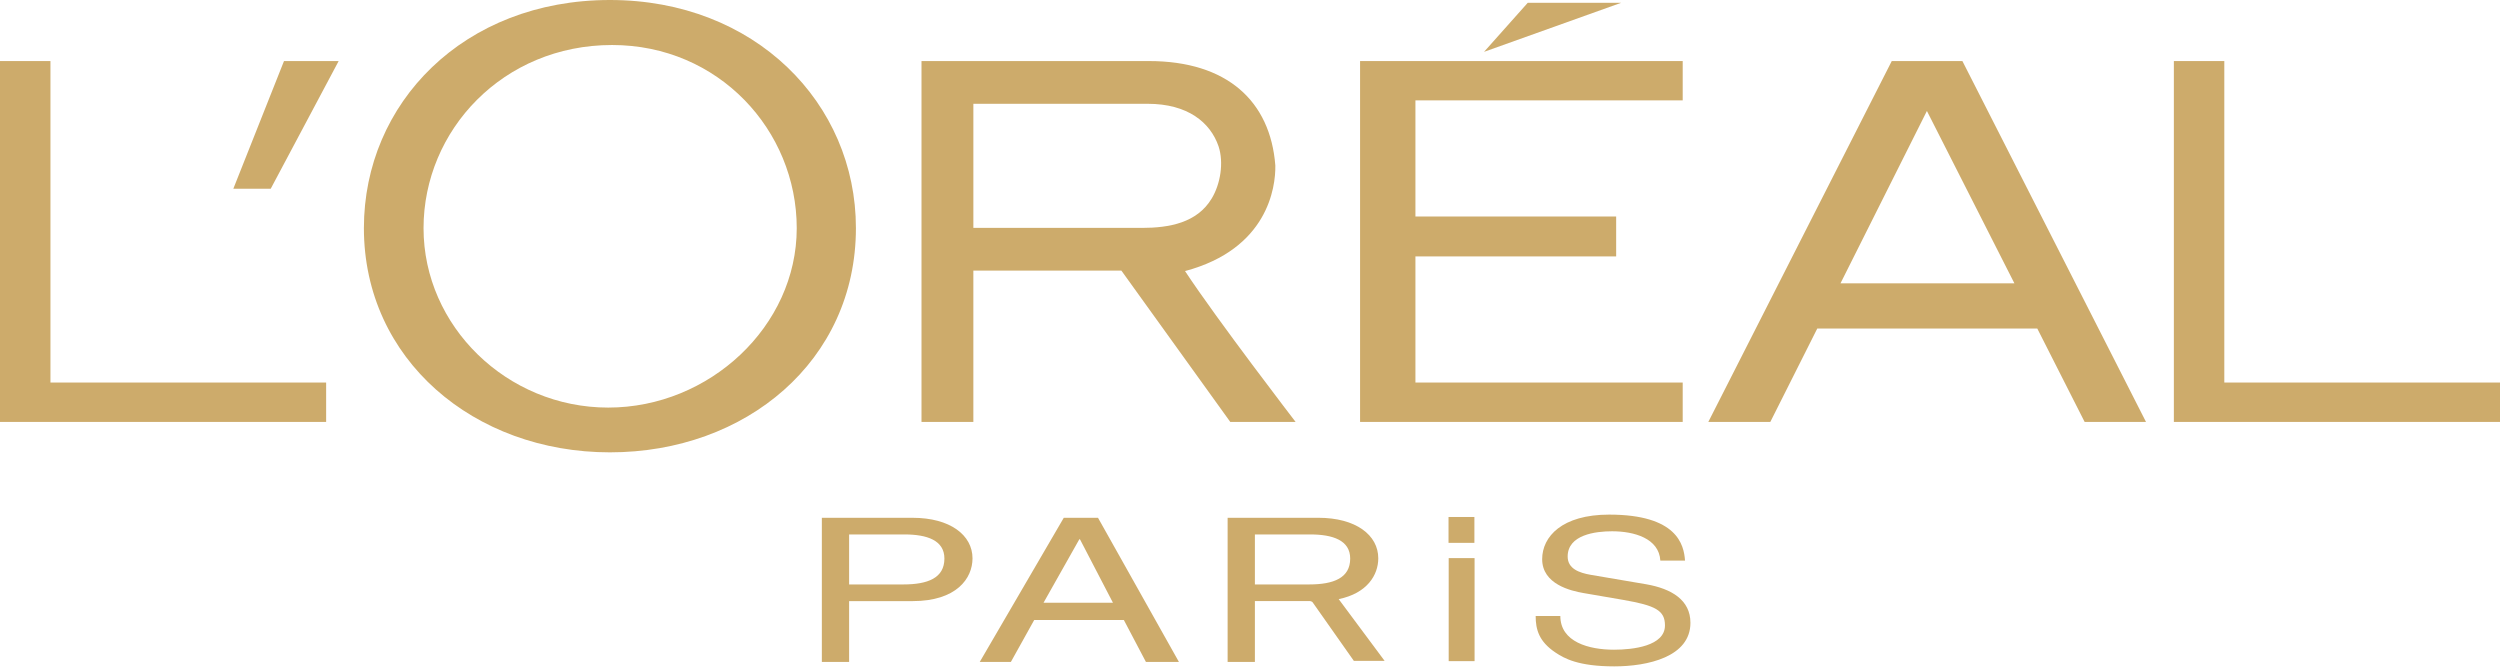
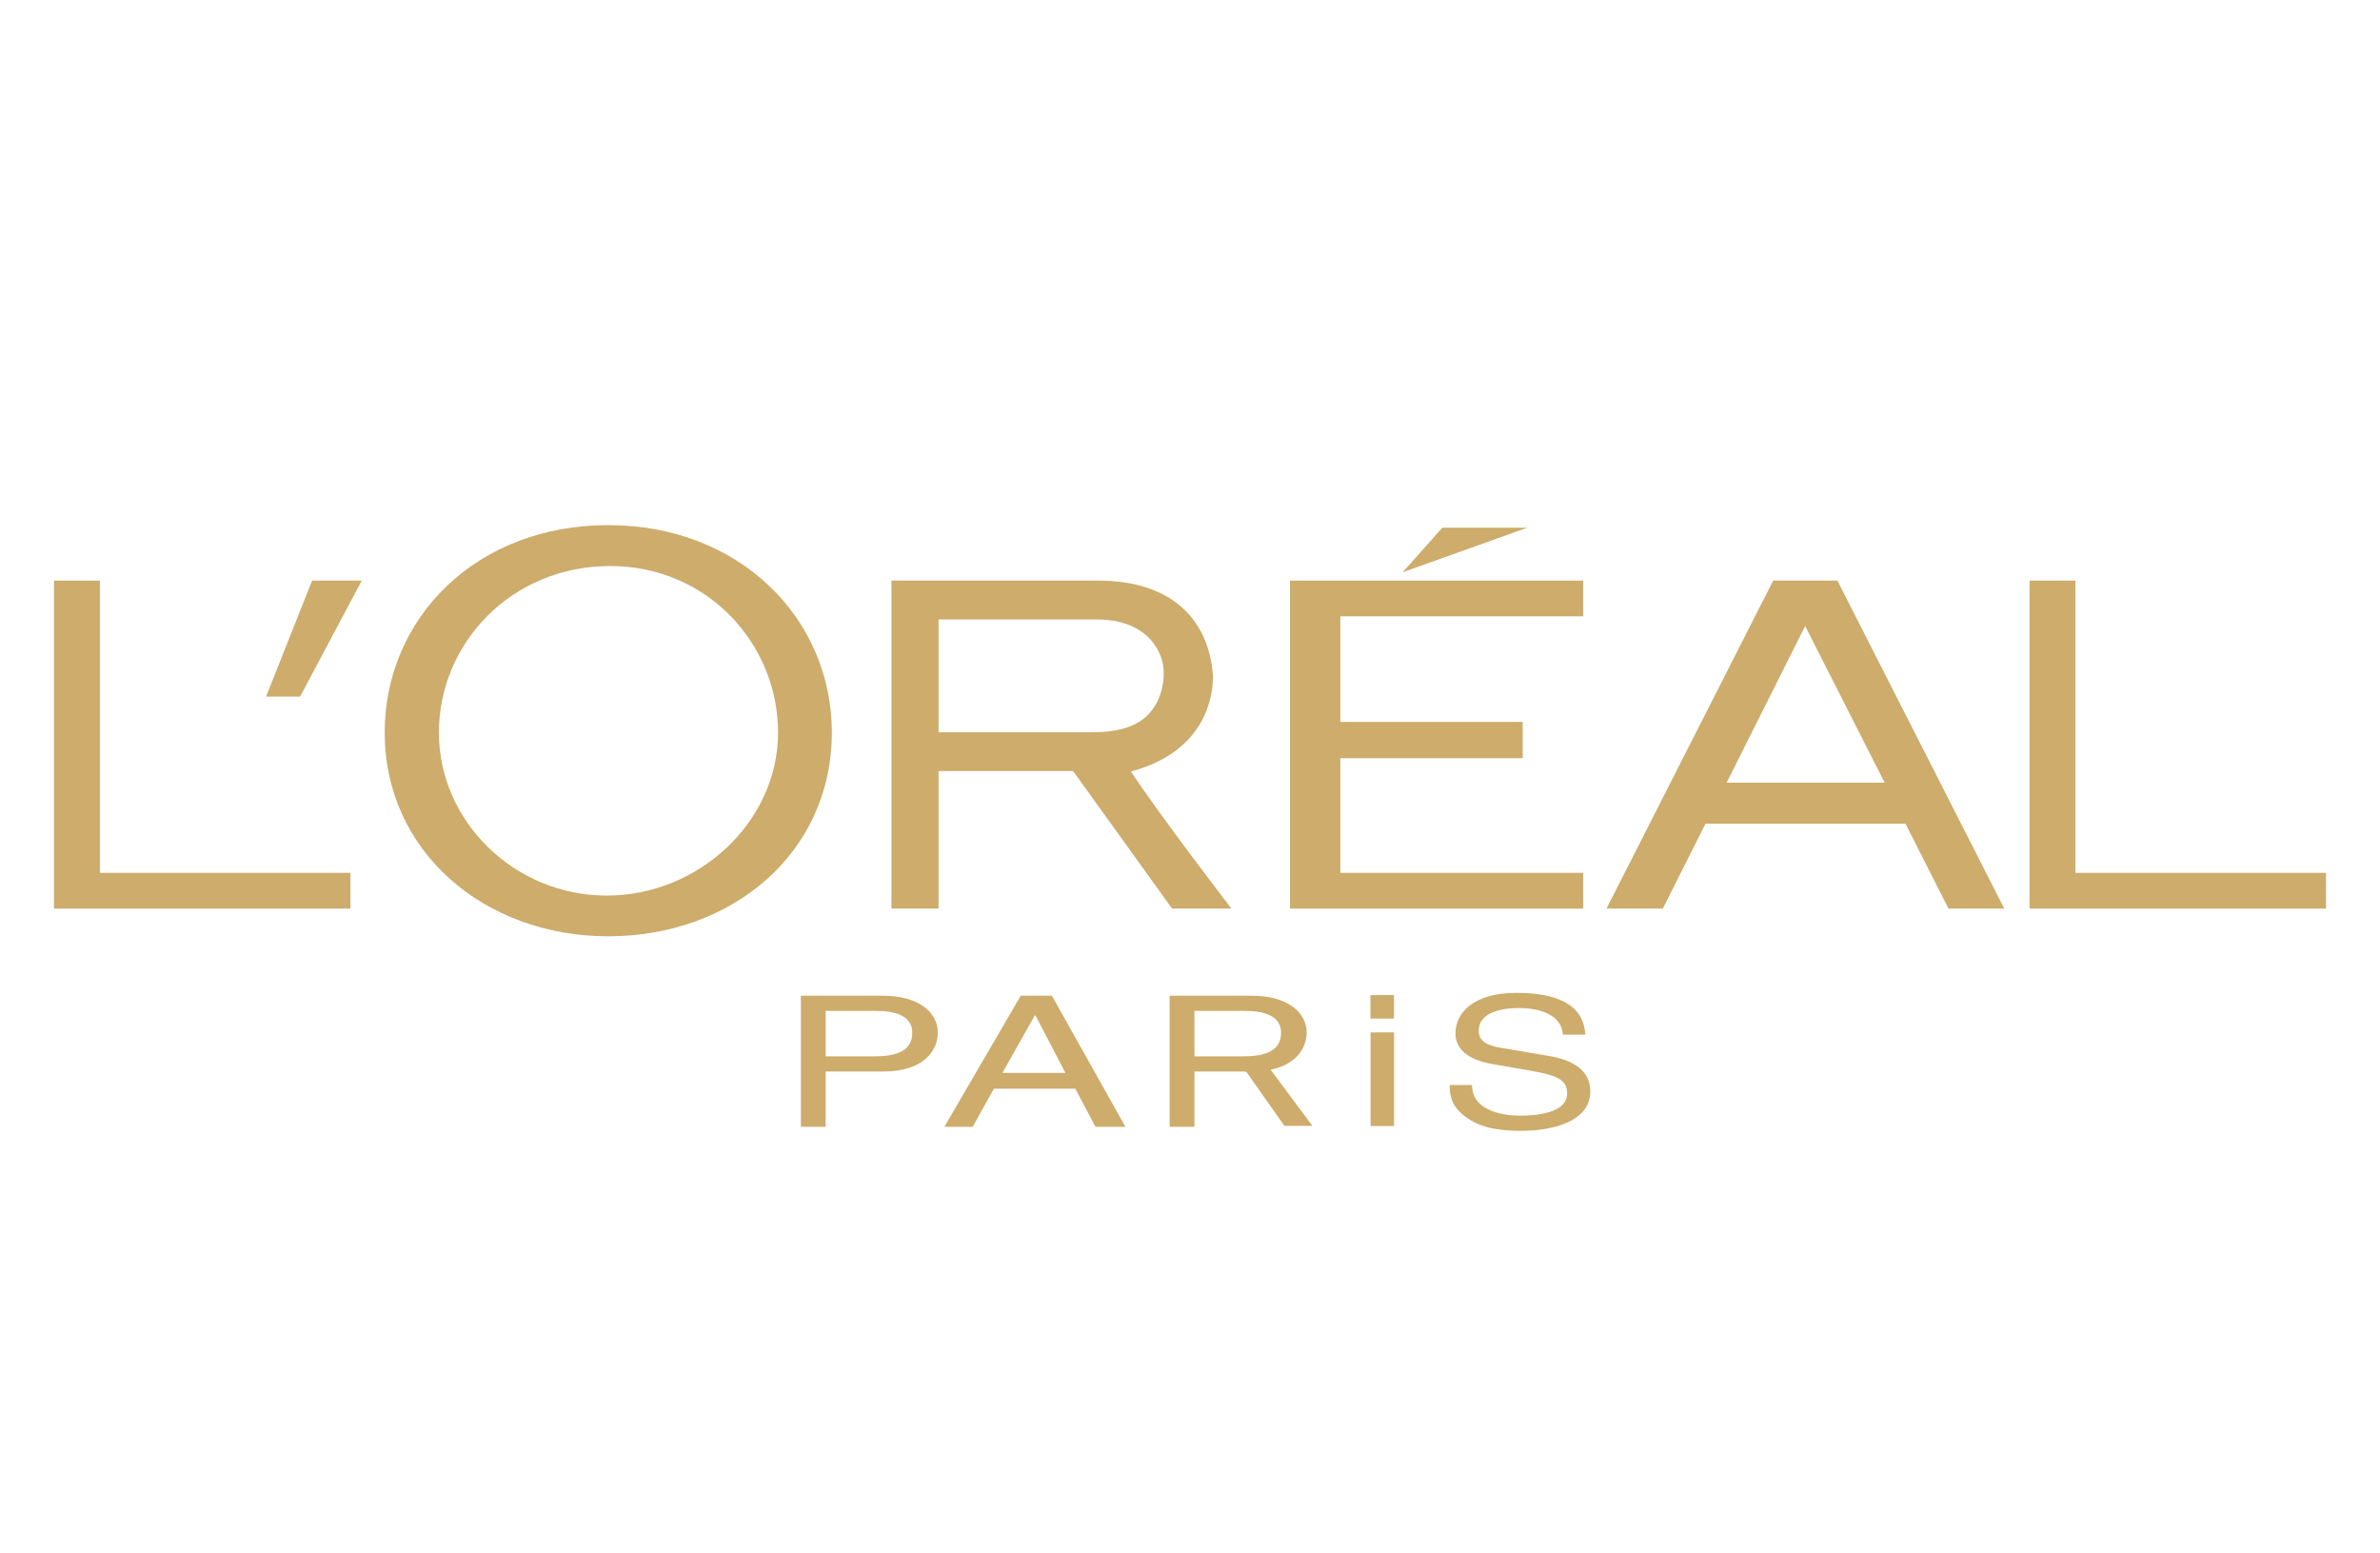
- <svg xmlns="http://www.w3.org/2000/svg" version="1.1" id="Layer_1" x="0px" y="0px" width="1148" height="306" viewBox="0 0 1148 306" enable-background="new 0 0 612 792" xml:space="preserve">
-   <path d="m 419.083,237.772 h -41.69 v 66.193 h 12.522 v -27.935 h 29.169 c 20.134,0 27.492,-10.42 27.492,-19.636 0,-10.693 -10.322,-18.621 -27.492,-18.621 z m -4.259,30.602 H 389.915 V 245.415 h 25.426 c 10.328,0 18.33,2.679 18.33,11.07 0,8.937 -7.619,11.89 -18.846,11.89 z" id="path11" style="fill:#cdab6b" />
-   <path d="m 635.828,303.485 h -14.132 l -18.901,-26.854 c -0.237,-0.346 -0.699,-0.522 -1.173,-0.608 h 0.62 c -0.2,-0.036 -0.407,-0.049 -0.62,0 h -25.377 v 27.935 h -12.522 v -66.193 h 41.69 c 17.163,0 27.492,7.929 27.492,18.615 0,7.619 -5.055,16.045 -18.178,18.737 l 21.1,28.367 z m -59.583,-35.11 h 24.916 c 11.228,0 18.846,-2.953 18.846,-11.89 0,-8.39 -8.001,-11.07 -18.33,-11.07 h -25.432 v 22.959 z" id="path13" style="fill:#cdab6b" />
-   <path d="m 488.484,237.772 -38.586,66.193 h 14.296 l 10.717,-19.272 h 41.156 l 10.146,19.272 h 15.152 L 504.207,237.772 h -15.723 z m -9.289,38.993 16.434,-29.132 h 0.286 l 15.146,29.132 h -31.866 z" id="path15" style="fill:#cdab6b" />
-   <path d="m 755.965,268.301 -25.517,-4.344 c -5.225,-0.911 -10.577,-2.764 -10.577,-8.39 0,-10.037 12.813,-11.604 20.408,-11.604 10.085,0 21.538,3.226 22.151,13.457 h 11.331 c -0.498,-7.285 -3.615,-21.112 -34.849,-21.112 -21.653,0 -30.748,10.134 -30.748,20.456 0,11.531 13.196,14.569 19.047,15.578 l 18.299,3.147 c 14.678,2.576 19.041,4.794 19.041,11.701 0,9.496 -14.685,11.155 -23.403,11.155 -11.452,0 -24.642,-3.499 -24.642,-15.487 h -11.331 c 0,6.185 1.495,11.714 9.089,16.781 3.979,2.667 10.456,6.361 27.006,6.361 15.31,0 34.977,-4.332 34.977,-20.007 0.006,-10.498 -8.712,-15.663 -20.28,-17.692 z" id="path17" style="fill:#cdab6b" />
-   <rect x="665.166" y="237.401" width="11.878" height="11.878" id="rect19" style="fill:#cdab6b" />
-   <rect x="665.239" y="256.284" width="11.884" height="47.31" id="rect21" style="fill:#cdab6b" />
-   <polygon points="215.758,303.686 191.373,303.686 191.373,330.961 215.758,330.961 215.758,327.984 195.557,327.984 195.557,318.451 210.729,318.451 210.729,315.435 195.557,315.435 195.557,306.657 215.758,306.657 " id="polygon25" style="fill:#cdab6b" transform="matrix(6.075521,0,0,6.075521,-538.1453,-1817.012)" />
-   <polygon points="200.743,302.99 211.107,299.282 204.046,299.282 " id="polygon27" style="fill:#cdab6b" transform="matrix(6.075521,0,0,6.075521,-538.1453,-1817.012)" />
-   <polygon points="277.531,330.961 277.531,327.984 256.694,327.984 256.694,303.686 252.881,303.686 252.881,330.961 " id="polygon29" style="fill:#cdab6b" transform="matrix(6.075521,0,0,6.075521,-538.1453,-1817.012)" />
-   <path d="M 868.696,28.039 784.459,193.749 h 28.47 l 21.562,-42.887 h 101.03 l 21.744,42.887 h 28.178 l -84.31,-165.71 h -32.437 z m -23.549,102.081 39.691,-79.164 40.184,79.164 h -79.875 z" id="path31" style="fill:#cdab6b" />
-   <path d="M 544.166,124.476 C 582.114,114.342 585.814,86.072 585.632,75.993 583.359,46.387 563.426,28.039 527.568,28.039 H 423.154 V 193.749 h 23.81 v -69.498 h 67.967 l 50.008,69.498 h 30.001 c 0.012,0 -35.961,-46.775 -50.773,-69.273 z M 524.324,104.651 H 446.97 V 47.663 h 80.063 c 18.421,0 28.792,8.603 32.528,19.527 2.467,7.503 0.881,17.34 -3.19,24.029 -6.695,11.088 -19.405,13.433 -32.048,13.433 z" id="path33" style="fill:#cdab6b" />
-   <path d="m 280.088,3.213626e-4 c -67.189,0 -112.986,47.371 -112.986,104.736 0,60.379 50.597,102.98 112.986,102.98 62.383,0 112.95,-41.994 112.95,-102.98 0,-57.365 -46.368,-104.736 -112.95,-104.736 z M 279.292,187.163 c -46.496,0 -84.802,-37.364 -84.802,-82.378 0,-44.965 36.508,-84.116 86.594,-84.116 48.871,0 84.778,39.145 84.778,84.116 0.006,45.014 -40.092,82.378 -86.57,82.378 z" id="path35" style="fill:#cdab6b" />
-   <polygon points="114.172,303.686 110.041,303.686 106.212,313.334 109.039,313.334 " id="polygon37" style="fill:#cdab6b" transform="matrix(6.075521,0,0,6.075521,-538.1453,-1817.012)" />
-   <polygon points="113.226,330.961 113.226,327.984 92.389,327.984 92.389,303.686 88.576,303.686 88.576,330.961 " id="polygon39" style="fill:#cdab6b" transform="matrix(6.075521,0,0,6.075521,-538.1453,-1817.012)" />
+ <svg xmlns="http://www.w3.org/2000/svg" version="1.1" id="Calque_1" x="0px" y="0px" width="75px" height="48.9px" viewBox="0 0 75 48.9" enable-background="new 0 0 75 48.9" xml:space="preserve">
+   <path id="path11" fill="#CDAC6C" d="M27.838,31.373h-2.6v4.129h0.781V33.76h1.819c1.256,0,1.715-0.65,1.715-1.225  C29.553,31.869,28.909,31.373,27.838,31.373z M27.573,33.281h-1.554V31.85h1.585c0.645,0,1.144,0.168,1.144,0.691  C28.748,33.098,28.273,33.281,27.573,33.281z" />
+   <path id="path13" fill="#CDAC6C" d="M41.356,35.471h-0.882l-1.179-1.674c-0.015-0.021-0.044-0.033-0.073-0.037h0.038  c-0.013-0.002-0.025-0.004-0.038,0H37.64v1.742h-0.781v-4.129h2.601c1.07,0,1.715,0.494,1.715,1.162c0,0.475-0.315,1-1.134,1.168  L41.356,35.471L41.356,35.471z M37.64,33.281h1.554c0.7,0,1.176-0.184,1.176-0.74c0-0.523-0.499-0.691-1.144-0.691H37.64V33.281z" />
+   <path id="path15" fill="#CDAC6C" d="M32.166,31.373l-2.406,4.129h0.892l0.668-1.201h2.567l0.633,1.201h0.945l-2.317-4.129H32.166z   M31.587,33.805l1.025-1.816h0.017l0.946,1.816H31.587L31.587,33.805z" />
+   <path id="path17" fill="#CDAC6C" d="M48.848,33.277l-1.591-0.271c-0.326-0.057-0.659-0.172-0.659-0.523  c0-0.625,0.799-0.723,1.272-0.723c0.629,0,1.343,0.201,1.381,0.838h0.706c-0.03-0.453-0.225-1.316-2.173-1.316  c-1.351,0-1.918,0.633-1.918,1.277c0,0.719,0.823,0.908,1.188,0.971l1.142,0.197c0.916,0.16,1.188,0.299,1.188,0.729  c0,0.594-0.915,0.695-1.459,0.695c-0.714,0-1.537-0.217-1.537-0.965h-0.706c0,0.385,0.093,0.73,0.566,1.047  c0.248,0.166,0.652,0.396,1.685,0.396c0.955,0,2.182-0.271,2.182-1.248C50.113,33.727,49.569,33.404,48.848,33.277L48.848,33.277z" />
+   <rect id="rect19" x="43.186" y="31.352" fill="#CDAC6C" width="0.741" height="0.74" />
+   <rect id="rect21" x="43.19" y="32.527" fill="#CDAC6C" width="0.74" height="2.951" />
+   <polygon id="polygon25" fill="#CDAC6C" points="49.892,18.293 40.652,18.293 40.652,28.627 49.892,28.627 49.892,27.5 42.237,27.5   42.237,23.888 47.985,23.888 47.985,22.746 42.237,22.746 42.237,19.419 49.892,19.419 " />
+   <polygon id="polygon27" fill="#CDAC6C" points="44.202,18.03 48.129,16.625 45.453,16.625 " />
+   <polygon id="polygon29" fill="#CDAC6C" points="73.298,28.627 73.298,27.5 65.402,27.5 65.402,18.293 63.957,18.293 63.957,28.627   " />
+   <path id="path31" fill="#CDAC6C" d="M55.878,18.293l-5.253,10.333H52.4l1.345-2.674h6.301l1.356,2.674h1.757l-5.258-10.333H55.878z   M54.41,24.66l2.475-4.937l2.506,4.937H54.41L54.41,24.66z" />
+   <path id="path33" fill="#CDAC6C" d="M35.639,24.307c2.367-0.632,2.597-2.395,2.585-3.023c-0.141-1.846-1.385-2.991-3.62-2.991  h-6.512v10.333h1.485v-4.333h4.239l3.119,4.333h1.87C38.807,28.627,36.562,25.711,35.639,24.307z M34.401,23.071h-4.824v-3.554  h4.993c1.148,0,1.794,0.537,2.028,1.218c0.154,0.468,0.056,1.081-0.198,1.499C35.982,22.925,35.19,23.071,34.401,23.071  L34.401,23.071z" />
+   <path id="path35" fill="#CDAC6C" d="M19.169,16.545c-4.19,0-7.046,2.954-7.046,6.532c0,3.765,3.155,6.423,7.046,6.423  c3.891,0,7.044-2.619,7.044-6.423C26.214,19.499,23.322,16.545,19.169,16.545z M19.12,28.217c-2.899,0-5.289-2.33-5.289-5.137  c0-2.805,2.277-5.246,5.4-5.246c3.048,0,5.287,2.441,5.287,5.246C24.52,25.887,22.019,28.217,19.12,28.217L19.12,28.217z" />
+   <polygon id="polygon37" fill="#CDAC6C" points="11.4,18.293 9.835,18.293 8.384,21.949 9.456,21.949 " />
+   <polygon id="polygon39" fill="#CDAC6C" points="11.042,28.627 11.042,27.5 3.147,27.5 3.147,18.293 1.702,18.293 1.702,28.627 " />
</svg>
